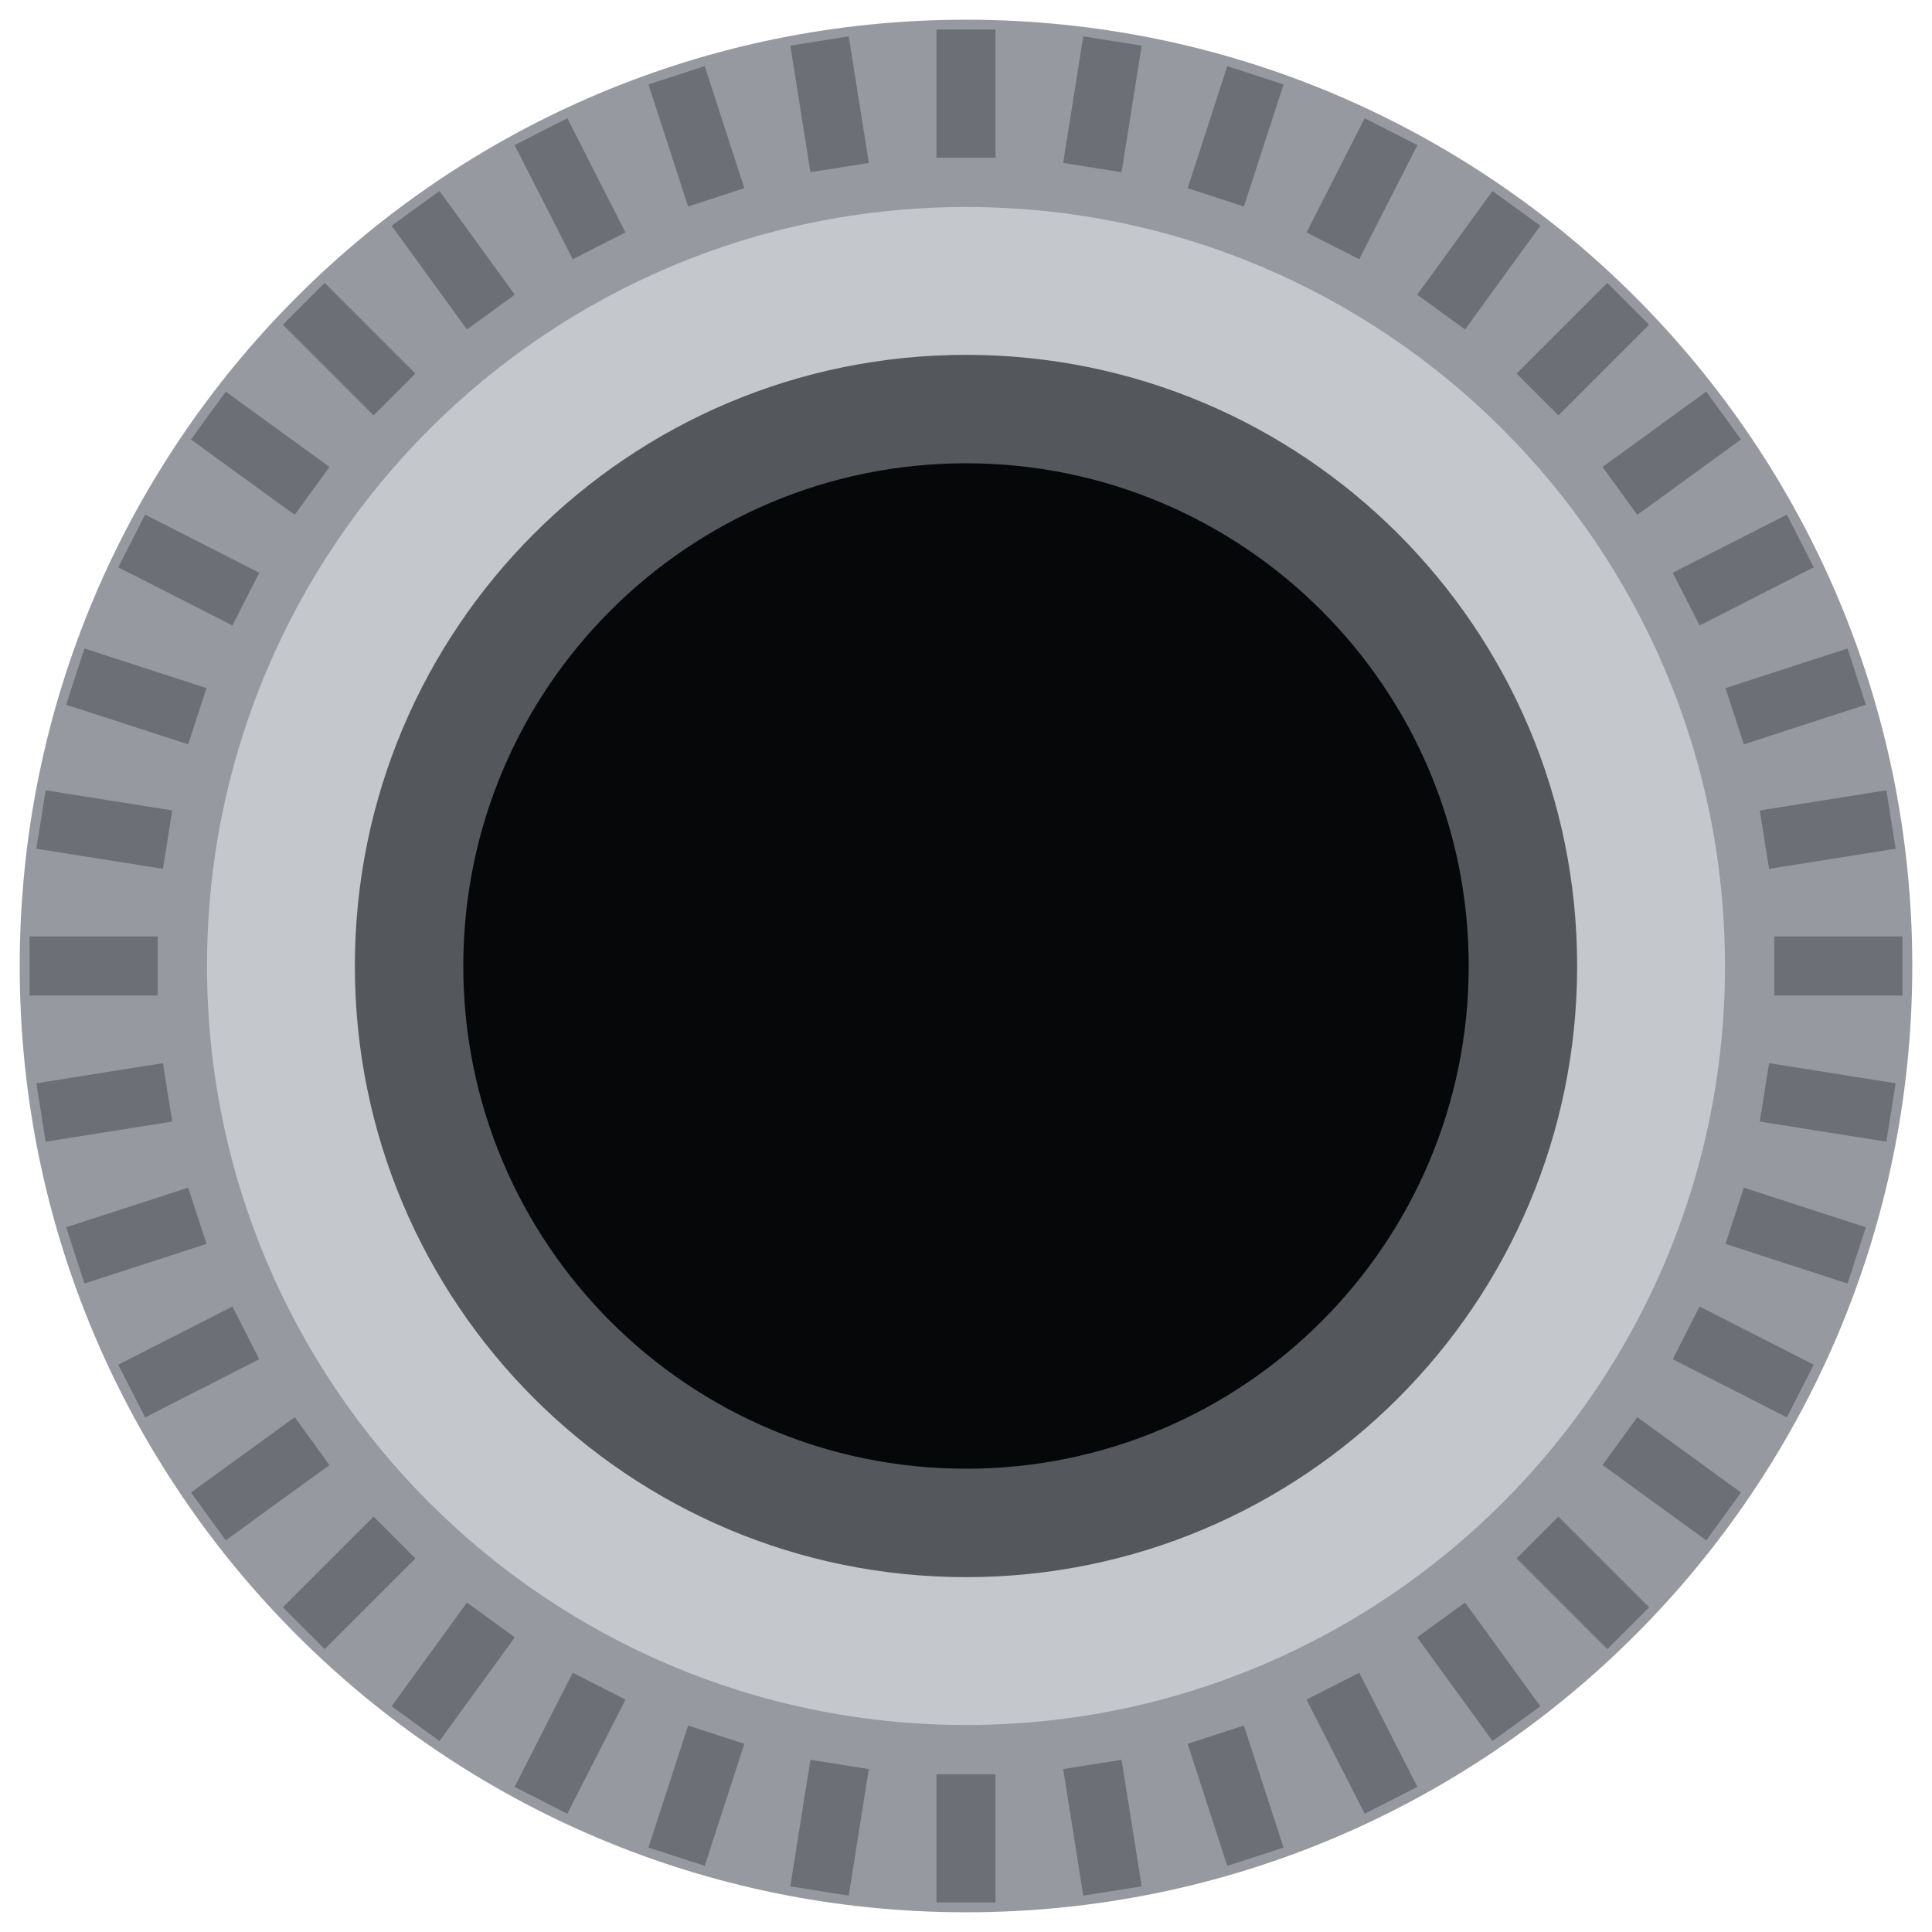
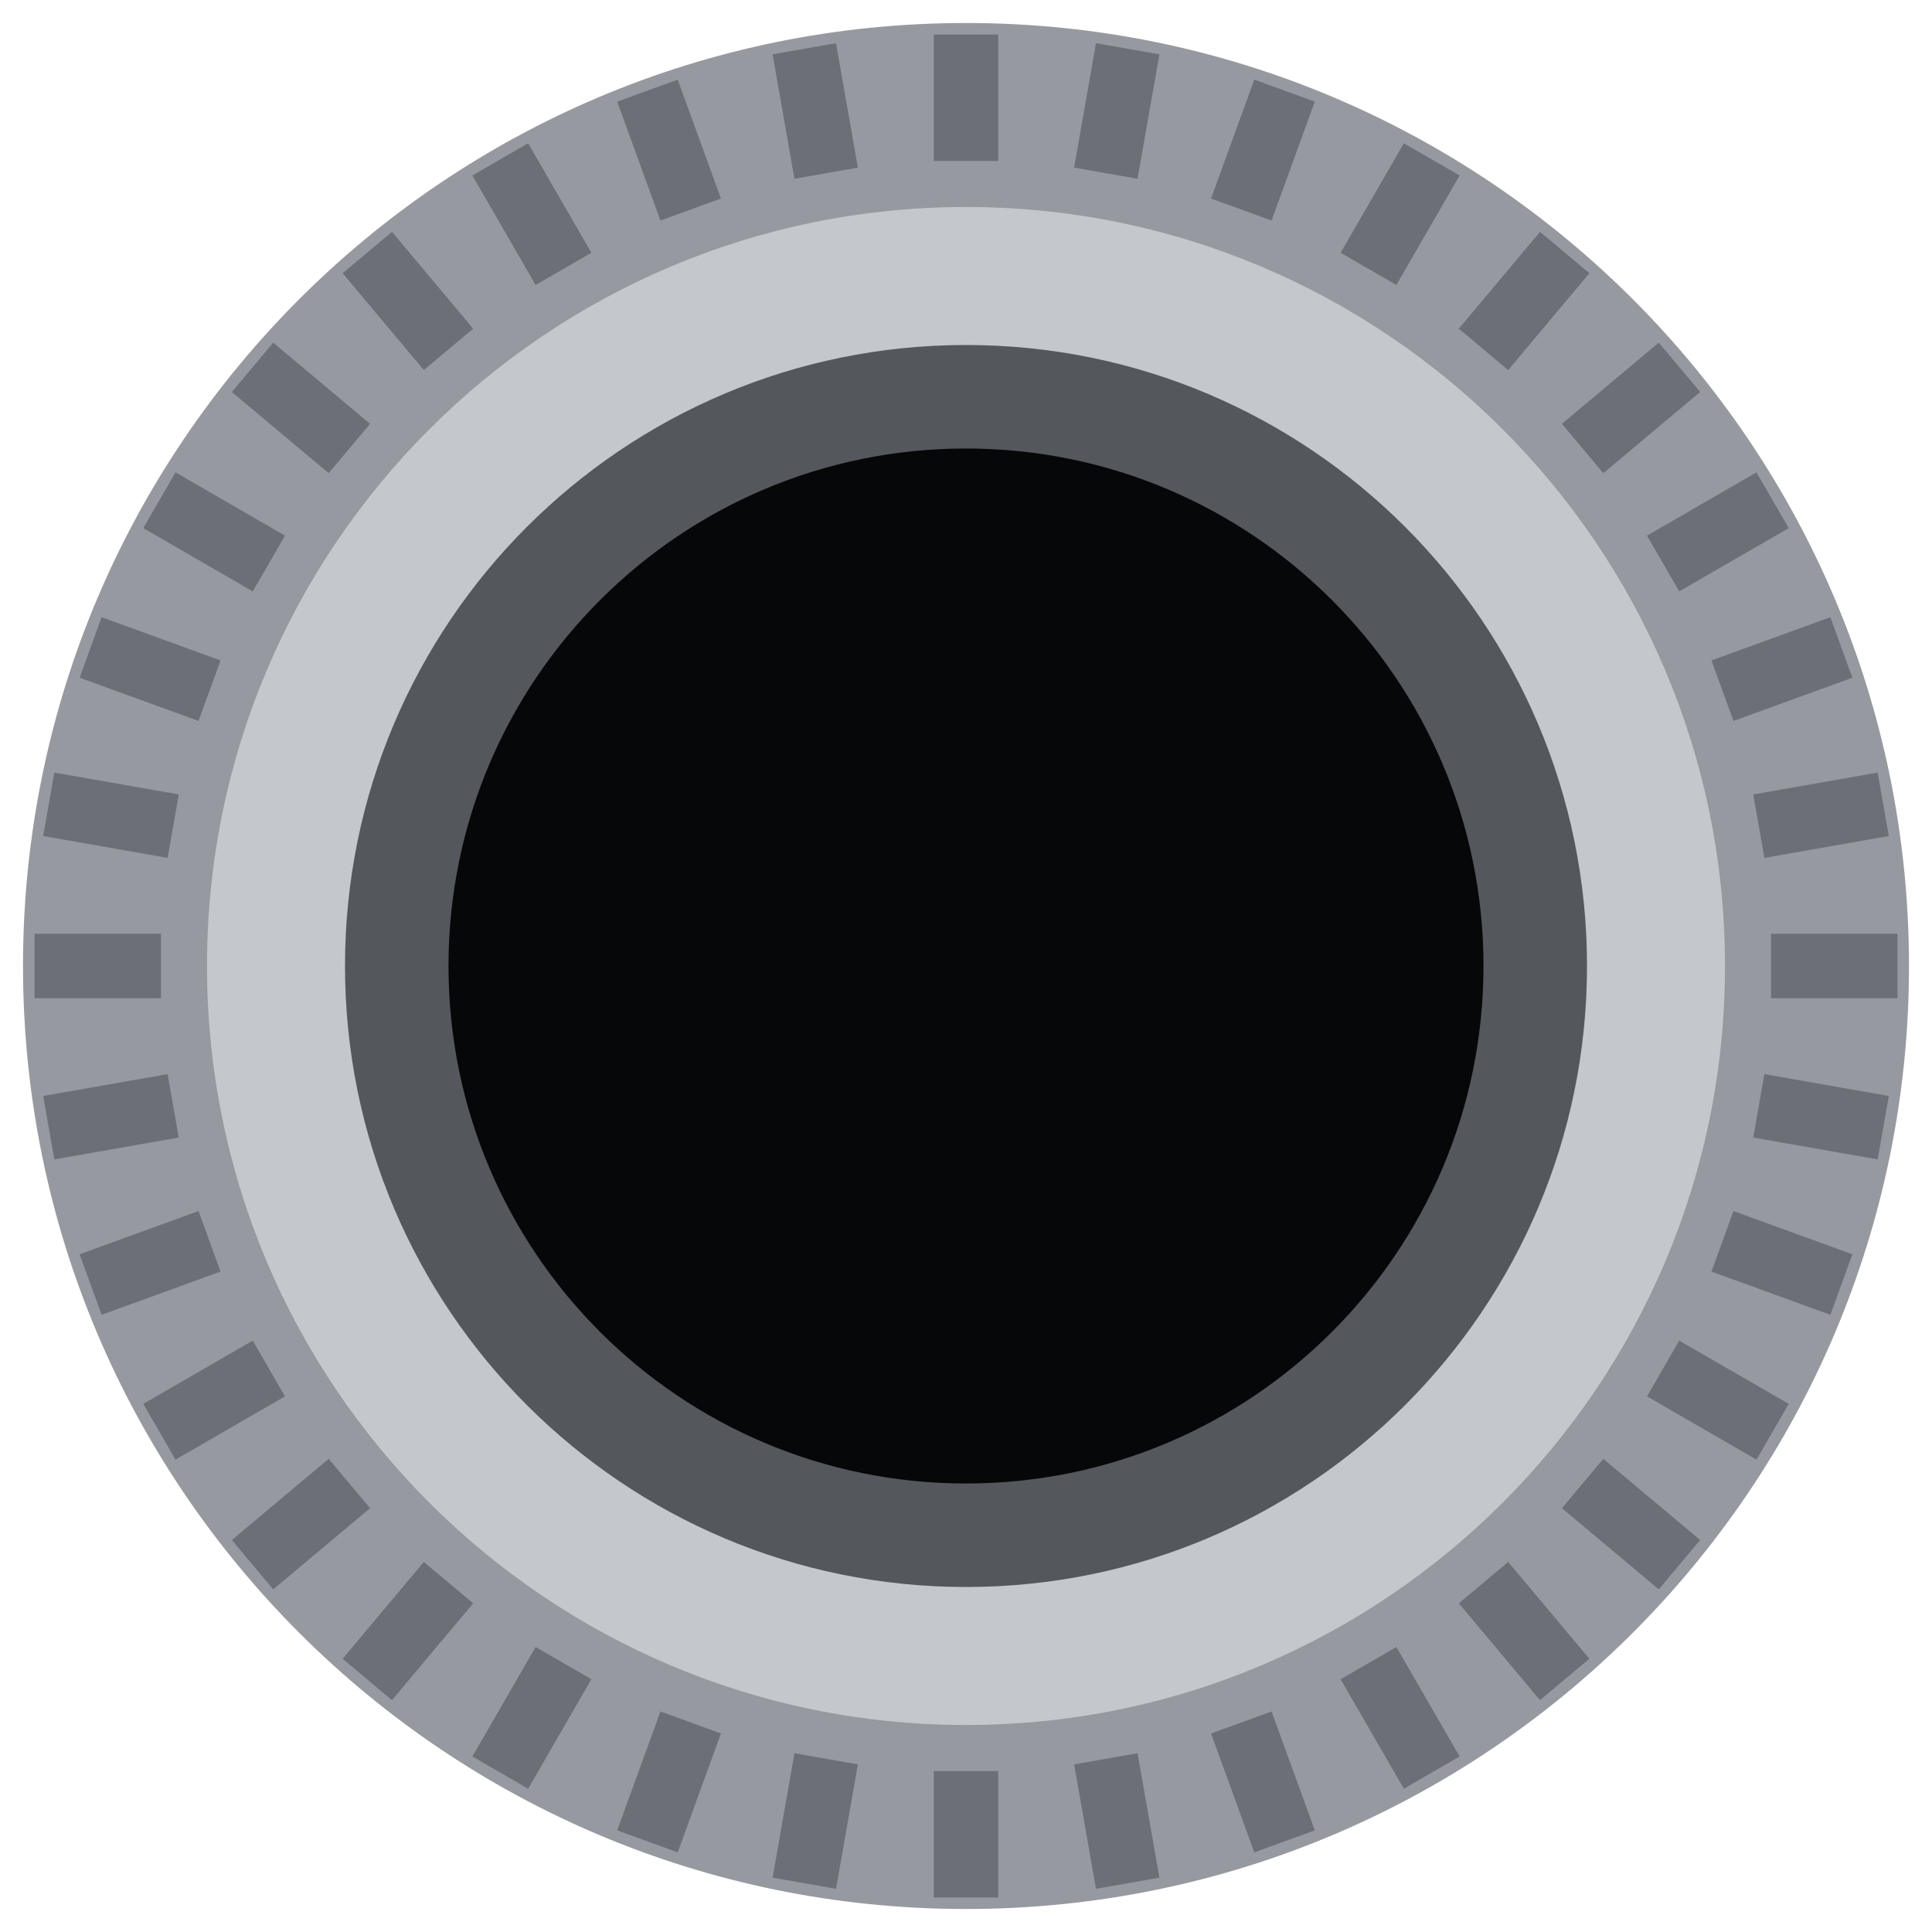
- <svg xmlns="http://www.w3.org/2000/svg" width="9.8mm" height="9.8mm" viewBox="0 0 9.8 9.8">
-   <circle cx="4.9" cy="4.9" r="4.8" fill="#96999f" />
-   <path d="M 9.000 4.900 L 9.650 4.900" stroke="#6c6f75" stroke-width="0.3" />
-   <path d="M 8.950 5.541 L 9.592 5.643" stroke="#6c6f75" stroke-width="0.3" />
-   <path d="M 8.799 6.167 L 9.418 6.368" stroke="#6c6f75" stroke-width="0.3" />
-   <path d="M 8.553 6.761 L 9.132 7.056" stroke="#6c6f75" stroke-width="0.3" />
-   <path d="M 8.217 7.310 L 8.743 7.692" stroke="#6c6f75" stroke-width="0.3" />
-   <path d="M 7.799 7.799 L 8.259 8.259" stroke="#6c6f75" stroke-width="0.3" />
-   <path d="M 7.310 8.217 L 7.692 8.743" stroke="#6c6f75" stroke-width="0.3" />
-   <path d="M 6.761 8.553 L 7.056 9.132" stroke="#6c6f75" stroke-width="0.3" />
-   <path d="M 6.167 8.799 L 6.368 9.418" stroke="#6c6f75" stroke-width="0.3" />
-   <path d="M 5.541 8.950 L 5.643 9.592" stroke="#6c6f75" stroke-width="0.3" />
-   <path d="M 4.900 9.000 L 4.900 9.650" stroke="#6c6f75" stroke-width="0.3" />
-   <path d="M 4.259 8.950 L 4.157 9.592" stroke="#6c6f75" stroke-width="0.3" />
-   <path d="M 3.633 8.799 L 3.432 9.418" stroke="#6c6f75" stroke-width="0.3" />
-   <path d="M 3.039 8.553 L 2.744 9.132" stroke="#6c6f75" stroke-width="0.3" />
-   <path d="M 2.490 8.217 L 2.108 8.743" stroke="#6c6f75" stroke-width="0.3" />
-   <path d="M 2.001 7.799 L 1.541 8.259" stroke="#6c6f75" stroke-width="0.3" />
-   <path d="M 1.583 7.310 L 1.057 7.692" stroke="#6c6f75" stroke-width="0.3" />
-   <path d="M 1.247 6.761 L 0.668 7.056" stroke="#6c6f75" stroke-width="0.3" />
-   <path d="M 1.001 6.167 L 0.382 6.368" stroke="#6c6f75" stroke-width="0.3" />
-   <path d="M 0.850 5.541 L 0.208 5.643" stroke="#6c6f75" stroke-width="0.3" />
-   <path d="M 0.800 4.900 L 0.150 4.900" stroke="#6c6f75" stroke-width="0.3" />
-   <path d="M 0.850 4.259 L 0.208 4.157" stroke="#6c6f75" stroke-width="0.3" />
-   <path d="M 1.001 3.633 L 0.382 3.432" stroke="#6c6f75" stroke-width="0.3" />
-   <path d="M 1.247 3.039 L 0.668 2.744" stroke="#6c6f75" stroke-width="0.3" />
-   <path d="M 1.583 2.490 L 1.057 2.108" stroke="#6c6f75" stroke-width="0.3" />
-   <path d="M 2.001 2.001 L 1.541 1.541" stroke="#6c6f75" stroke-width="0.3" />
-   <path d="M 2.490 1.583 L 2.108 1.057" stroke="#6c6f75" stroke-width="0.3" />
-   <path d="M 3.039 1.247 L 2.744 0.668" stroke="#6c6f75" stroke-width="0.3" />
-   <path d="M 3.633 1.001 L 3.432 0.382" stroke="#6c6f75" stroke-width="0.3" />
-   <path d="M 4.259 0.850 L 4.157 0.208" stroke="#6c6f75" stroke-width="0.3" />
-   <path d="M 4.900 0.800 L 4.900 0.150" stroke="#6c6f75" stroke-width="0.3" />
-   <path d="M 5.541 0.850 L 5.643 0.208" stroke="#6c6f75" stroke-width="0.3" />
-   <path d="M 6.167 1.001 L 6.368 0.382" stroke="#6c6f75" stroke-width="0.3" />
-   <path d="M 6.761 1.247 L 7.056 0.668" stroke="#6c6f75" stroke-width="0.3" />
-   <path d="M 7.310 1.583 L 7.692 1.057" stroke="#6c6f75" stroke-width="0.3" />
-   <path d="M 7.799 2.001 L 8.259 1.541" stroke="#6c6f75" stroke-width="0.3" />
-   <path d="M 8.217 2.490 L 8.743 2.108" stroke="#6c6f75" stroke-width="0.3" />
-   <path d="M 8.553 3.039 L 9.132 2.744" stroke="#6c6f75" stroke-width="0.3" />
-   <path d="M 8.799 3.633 L 9.418 3.432" stroke="#6c6f75" stroke-width="0.3" />
-   <path d="M 8.950 4.259 L 9.592 4.157" stroke="#6c6f75" stroke-width="0.3" />
-   <circle cx="4.9" cy="4.9" r="3.85" fill="#c4c7cc" />
-   <circle cx="4.9" cy="4.9" r="3.1" fill="#54575c" />
-   <circle cx="4.9" cy="4.9" r="2.55" fill="#060709" />
+ <svg xmlns="http://www.w3.org/2000/svg" width="8.4mm" height="8.4mm" viewBox="0 0 8.4 8.4">
+   <circle cx="4.2" cy="4.2" r="4.1" fill="#96999f" />
+   <path d="M 7.700 4.200 L 8.250 4.200" stroke="#6c6f75" stroke-width="0.28" />
+   <path d="M 7.647 4.808 L 8.188 4.903" stroke="#6c6f75" stroke-width="0.28" />
+   <path d="M 7.489 5.397 L 8.006 5.585" stroke="#6c6f75" stroke-width="0.28" />
+   <path d="M 7.231 5.950 L 7.707 6.225" stroke="#6c6f75" stroke-width="0.28" />
+   <path d="M 6.881 6.450 L 7.302 6.803" stroke="#6c6f75" stroke-width="0.28" />
+   <path d="M 6.450 6.881 L 6.803 7.302" stroke="#6c6f75" stroke-width="0.28" />
+   <path d="M 5.950 7.231 L 6.225 7.707" stroke="#6c6f75" stroke-width="0.28" />
+   <path d="M 5.397 7.489 L 5.585 8.006" stroke="#6c6f75" stroke-width="0.28" />
+   <path d="M 4.808 7.647 L 4.903 8.188" stroke="#6c6f75" stroke-width="0.28" />
+   <path d="M 4.200 7.700 L 4.200 8.250" stroke="#6c6f75" stroke-width="0.28" />
+   <path d="M 3.592 7.647 L 3.497 8.188" stroke="#6c6f75" stroke-width="0.28" />
+   <path d="M 3.003 7.489 L 2.815 8.006" stroke="#6c6f75" stroke-width="0.28" />
+   <path d="M 2.450 7.231 L 2.175 7.707" stroke="#6c6f75" stroke-width="0.28" />
+   <path d="M 1.950 6.881 L 1.597 7.302" stroke="#6c6f75" stroke-width="0.28" />
+   <path d="M 1.519 6.450 L 1.098 6.803" stroke="#6c6f75" stroke-width="0.28" />
+   <path d="M 1.169 5.950 L 0.693 6.225" stroke="#6c6f75" stroke-width="0.28" />
+   <path d="M 0.911 5.397 L 0.394 5.585" stroke="#6c6f75" stroke-width="0.28" />
+   <path d="M 0.753 4.808 L 0.212 4.903" stroke="#6c6f75" stroke-width="0.28" />
+   <path d="M 0.700 4.200 L 0.150 4.200" stroke="#6c6f75" stroke-width="0.28" />
+   <path d="M 0.753 3.592 L 0.212 3.497" stroke="#6c6f75" stroke-width="0.28" />
+   <path d="M 0.911 3.003 L 0.394 2.815" stroke="#6c6f75" stroke-width="0.28" />
+   <path d="M 1.169 2.450 L 0.693 2.175" stroke="#6c6f75" stroke-width="0.28" />
+   <path d="M 1.519 1.950 L 1.098 1.597" stroke="#6c6f75" stroke-width="0.28" />
+   <path d="M 1.950 1.519 L 1.597 1.098" stroke="#6c6f75" stroke-width="0.28" />
+   <path d="M 2.450 1.169 L 2.175 0.693" stroke="#6c6f75" stroke-width="0.28" />
+   <path d="M 3.003 0.911 L 2.815 0.394" stroke="#6c6f75" stroke-width="0.28" />
+   <path d="M 3.592 0.753 L 3.497 0.212" stroke="#6c6f75" stroke-width="0.28" />
+   <path d="M 4.200 0.700 L 4.200 0.150" stroke="#6c6f75" stroke-width="0.28" />
+   <path d="M 4.808 0.753 L 4.903 0.212" stroke="#6c6f75" stroke-width="0.28" />
+   <path d="M 5.397 0.911 L 5.585 0.394" stroke="#6c6f75" stroke-width="0.28" />
+   <path d="M 5.950 1.169 L 6.225 0.693" stroke="#6c6f75" stroke-width="0.28" />
+   <path d="M 6.450 1.519 L 6.803 1.098" stroke="#6c6f75" stroke-width="0.28" />
+   <path d="M 6.881 1.950 L 7.302 1.597" stroke="#6c6f75" stroke-width="0.28" />
+   <path d="M 7.231 2.450 L 7.707 2.175" stroke="#6c6f75" stroke-width="0.28" />
+   <path d="M 7.489 3.003 L 8.006 2.815" stroke="#6c6f75" stroke-width="0.28" />
+   <path d="M 7.647 3.592 L 8.188 3.497" stroke="#6c6f75" stroke-width="0.28" />
+   <circle cx="4.2" cy="4.2" r="3.3" fill="#c4c7cc" />
+   <circle cx="4.2" cy="4.2" r="2.7" fill="#54575c" />
+   <circle cx="4.2" cy="4.2" r="2.25" fill="#060709" />
</svg>
